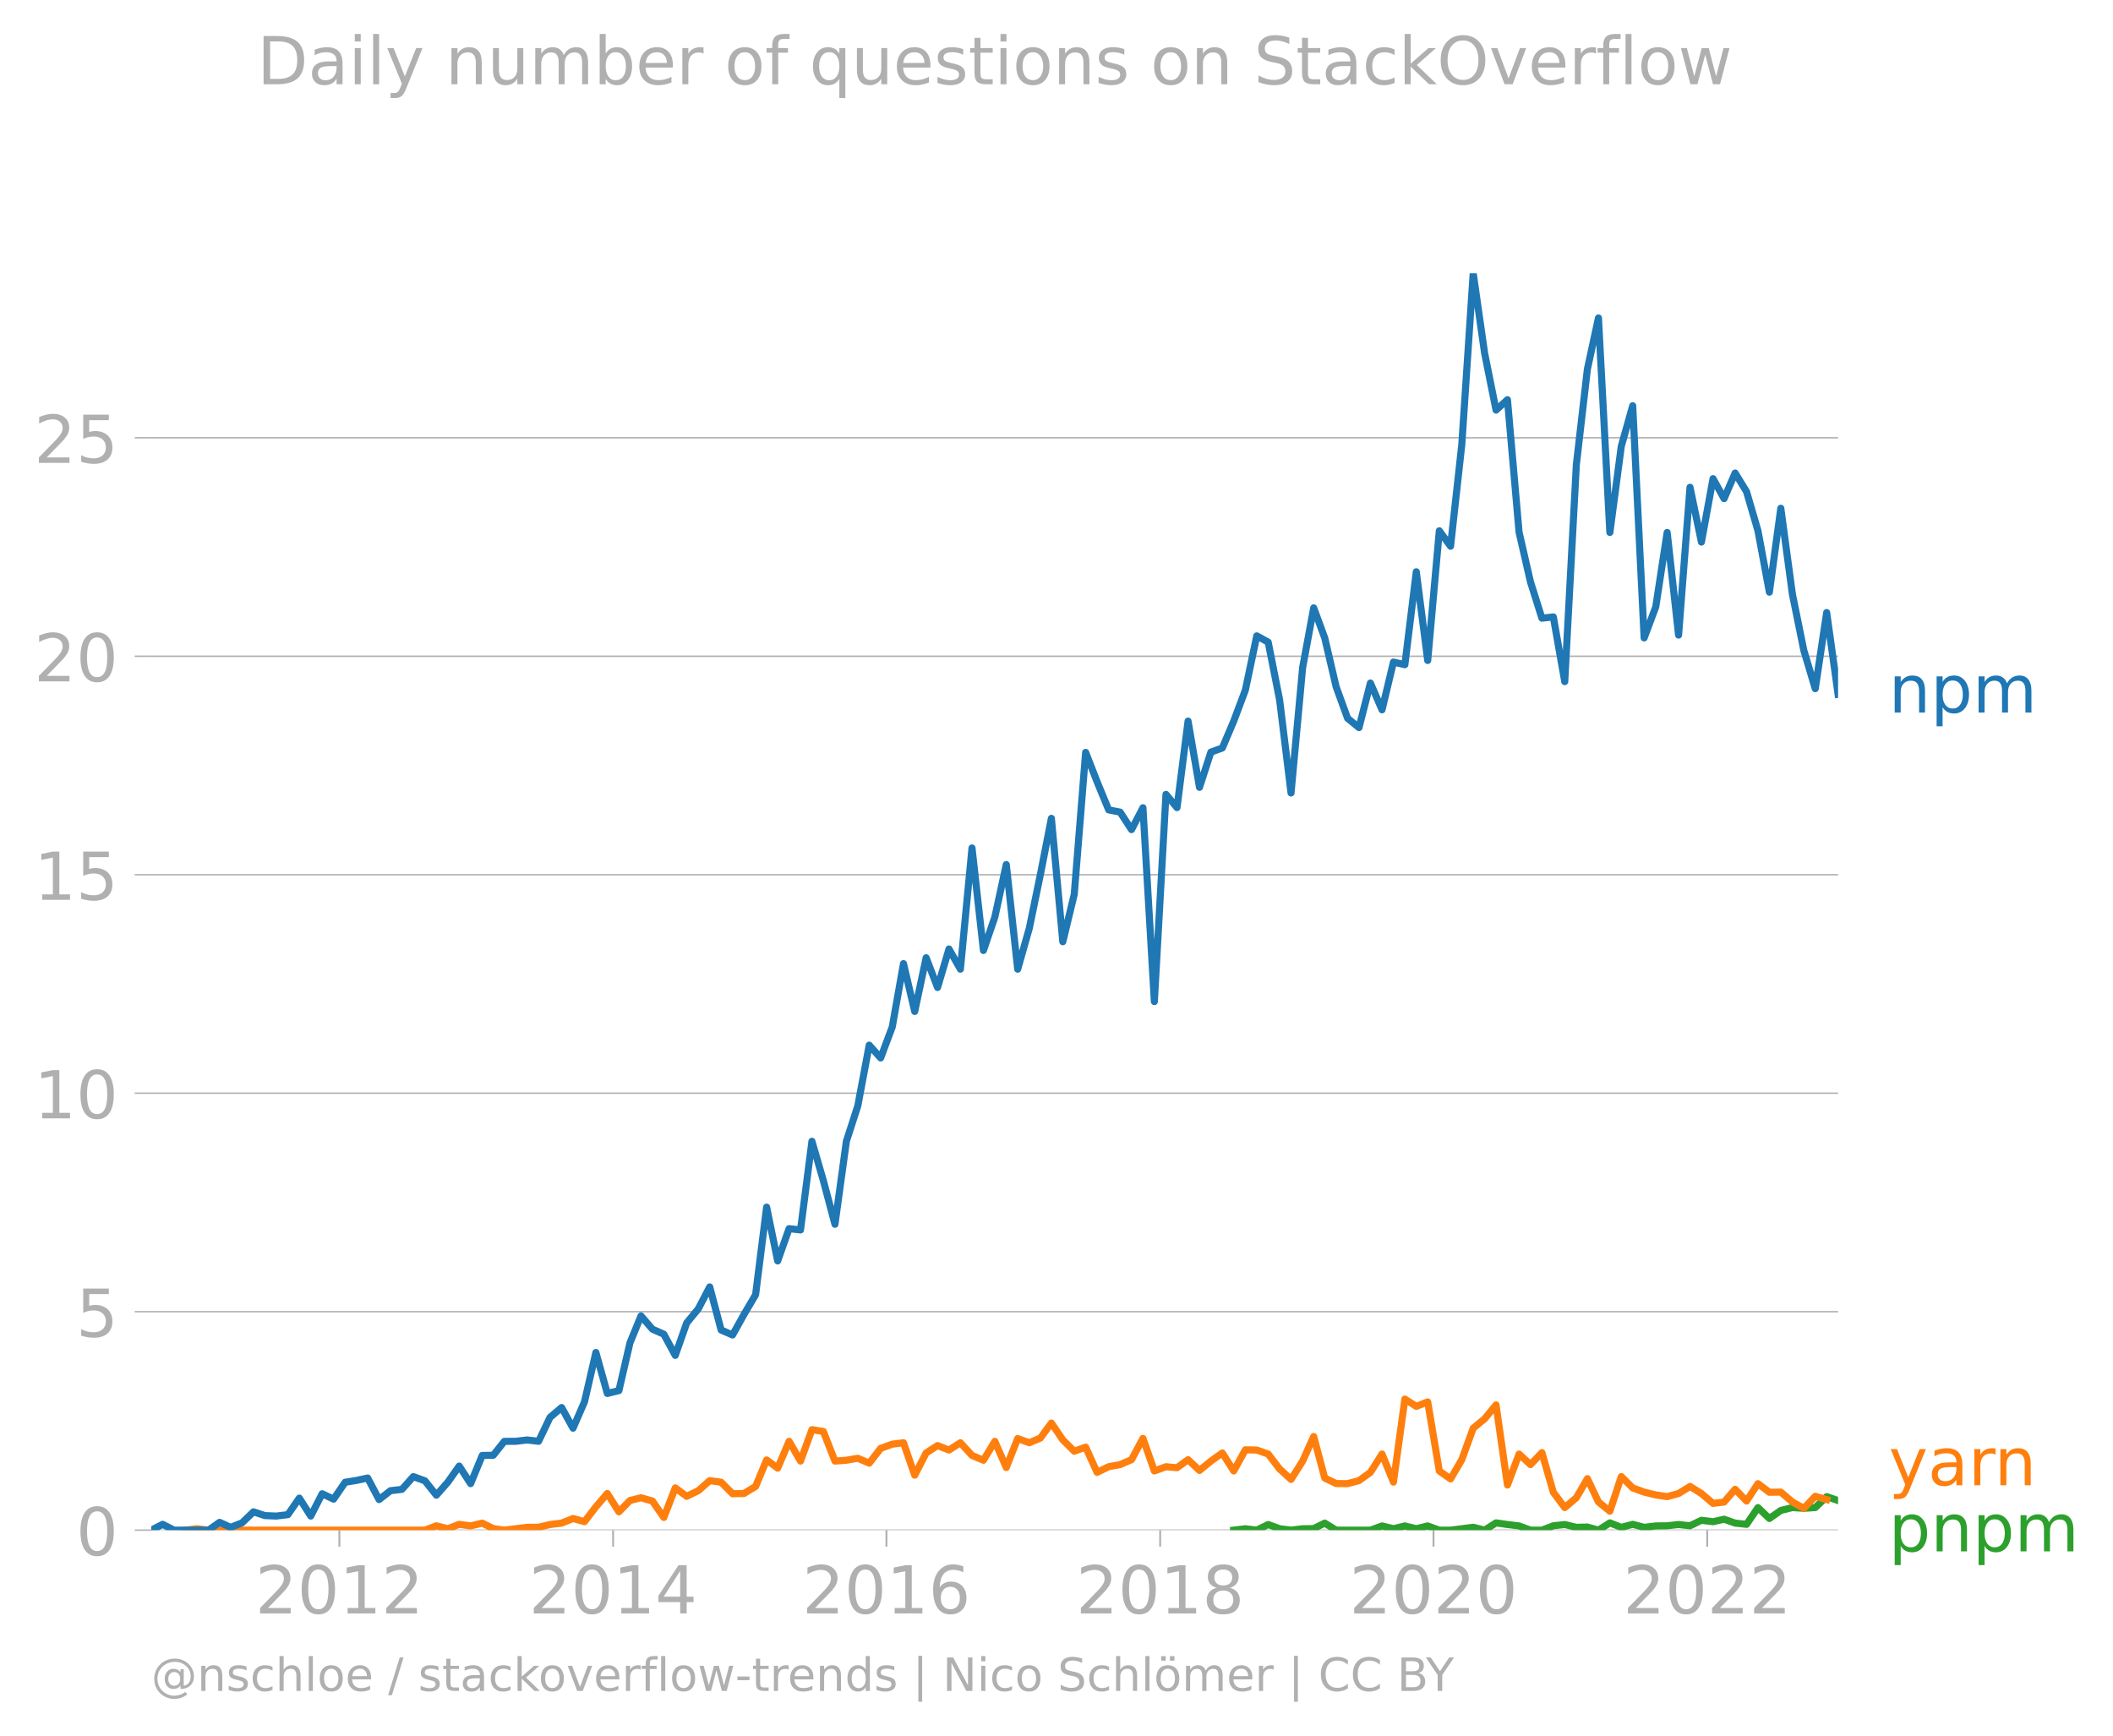
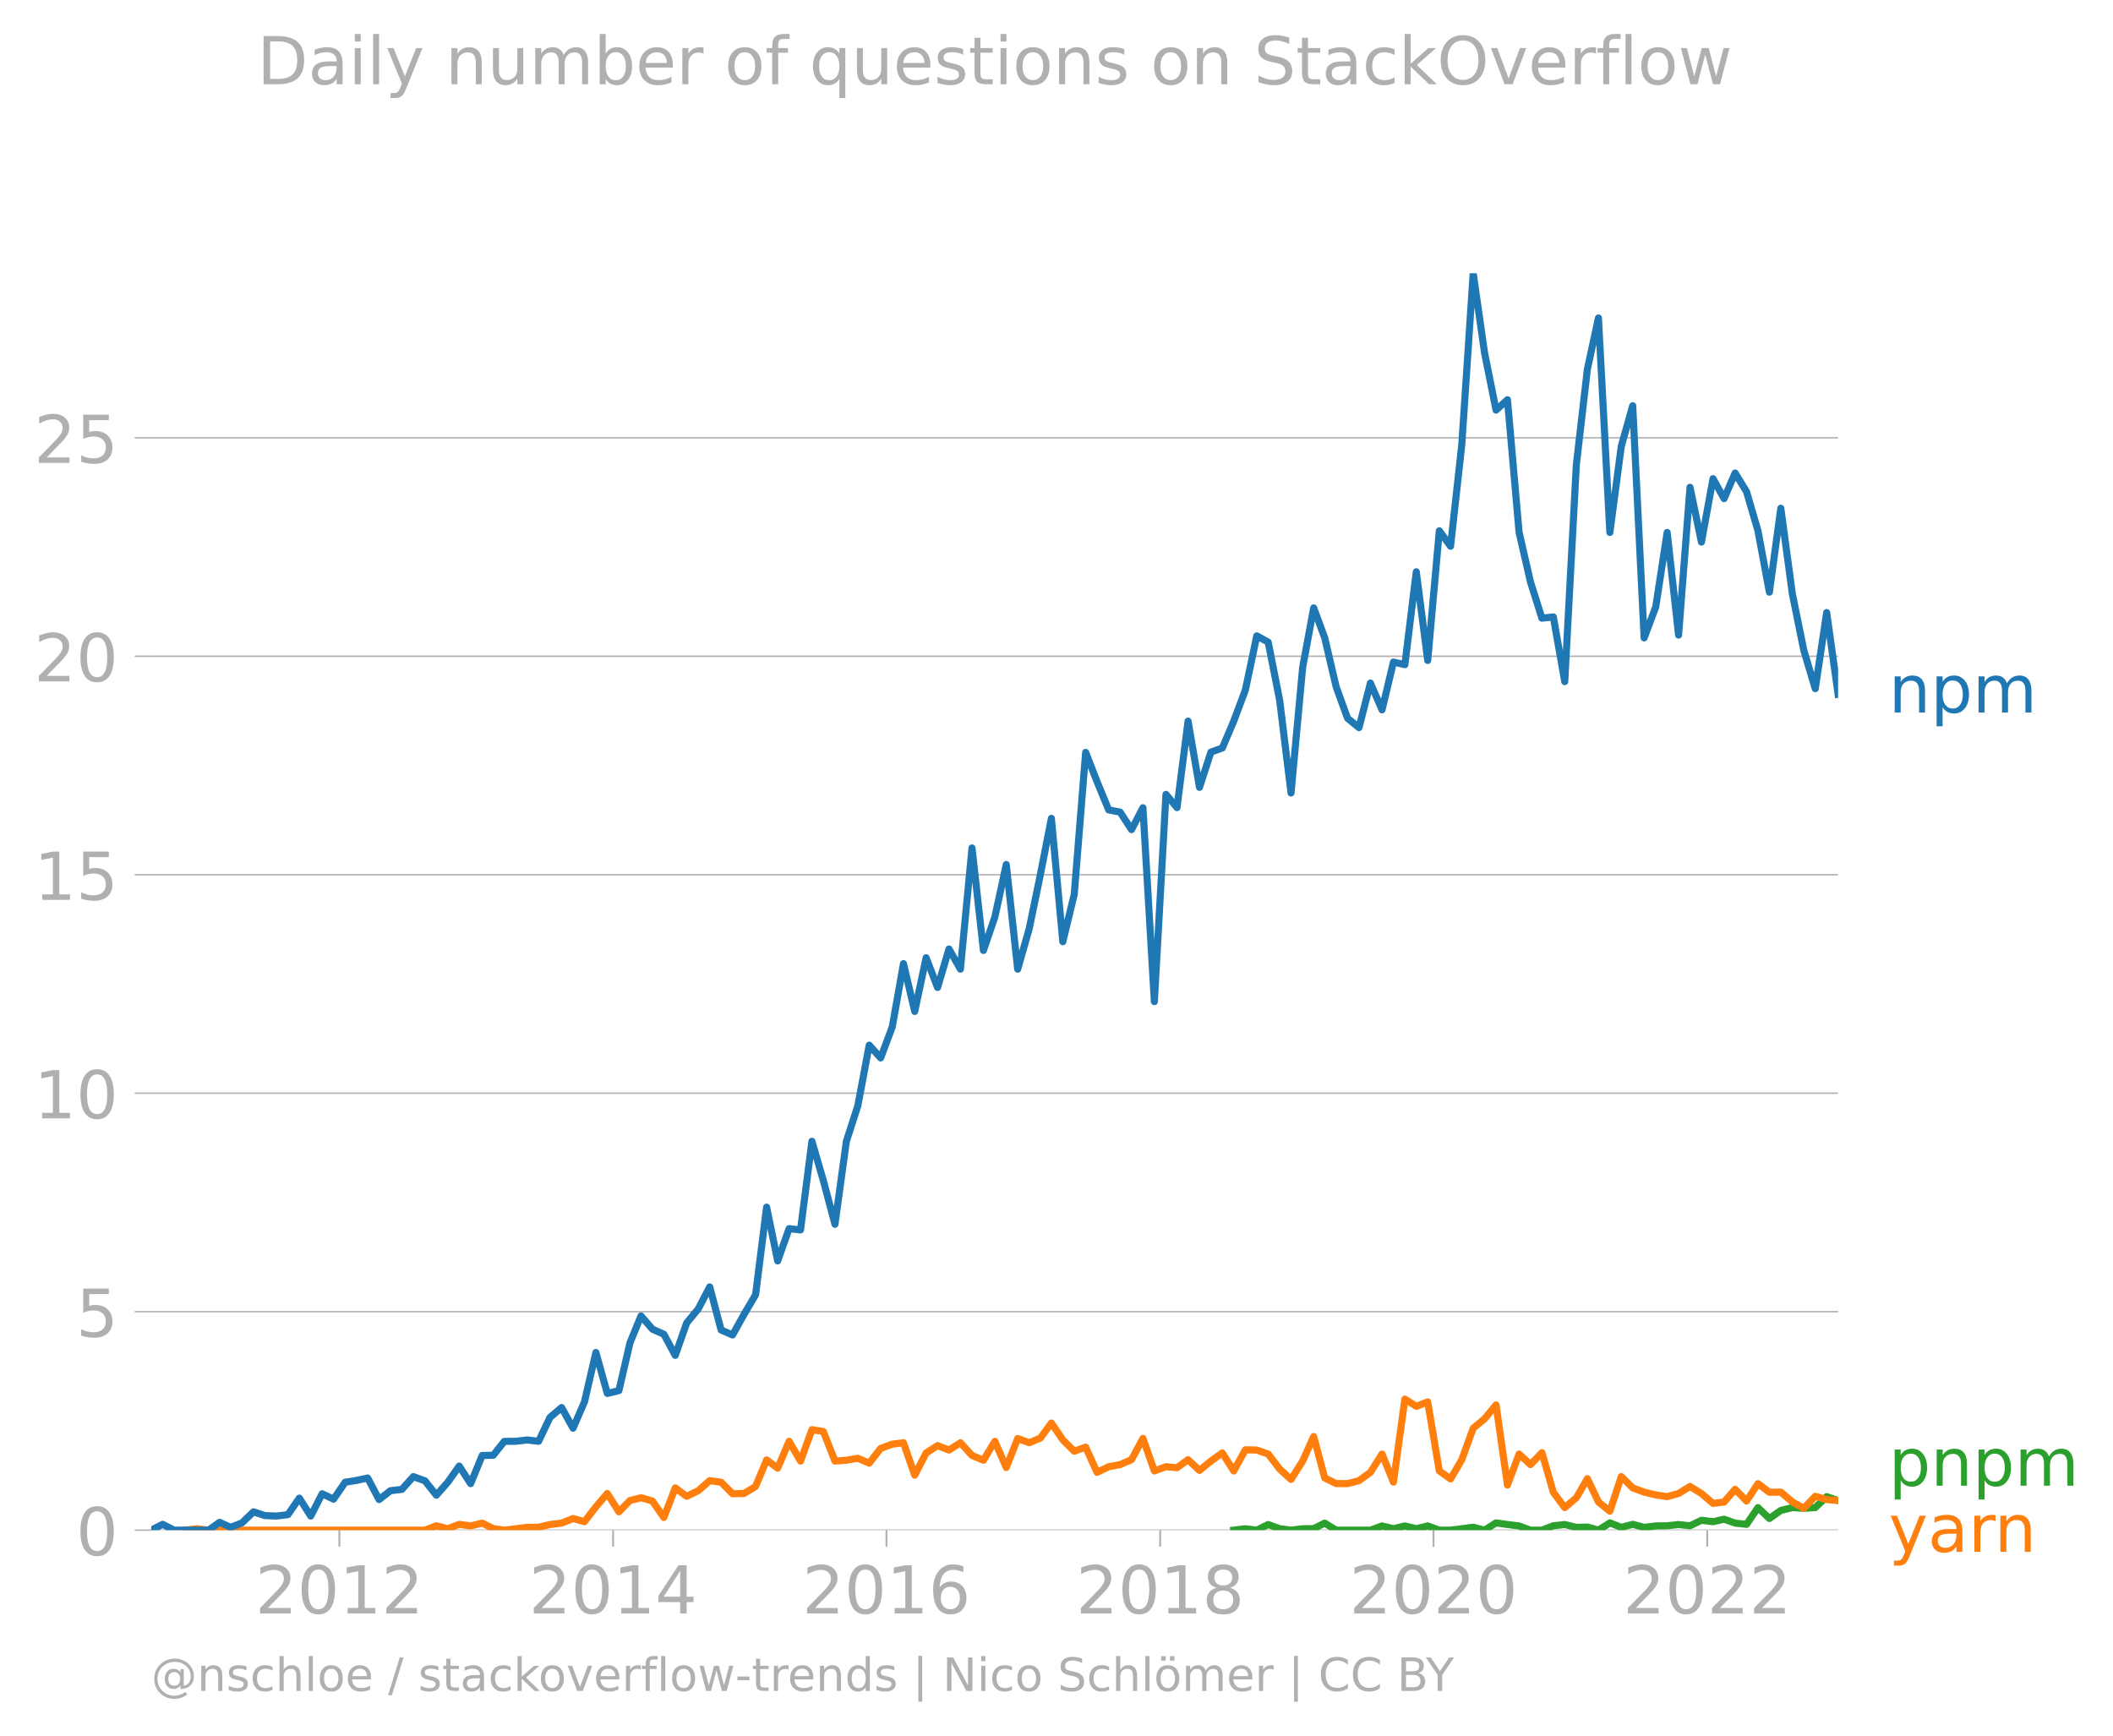
<svg xmlns="http://www.w3.org/2000/svg" xmlns:xlink="http://www.w3.org/1999/xlink" width="596.445" height="489.969" viewBox="0 0 447.334 367.477">
  <defs>
    <style>*{stroke-linejoin:round;stroke-linecap:butt}</style>
  </defs>
  <g id="figure_1">
    <path id="patch_1" d="M0 367.477h447.334V0H0v367.477z" style="fill:none" />
    <g id="axes_1">
      <path id="patch_2" d="M32.015 323.95h357.12V57.838H32.015V323.95z" style="fill:none" />
      <g id="matplotlib.axis_1">
        <g id="xtick_1">
          <g id="line2d_1">
            <defs>
-               <path id="mf7de2b2646" d="M0 0v3.5" style="stroke:#b0b0b0;stroke-width:.4" />
-             </defs>
-             <use xlink:href="#mf7de2b2646" x="71.849" y="323.95" style="fill:#b0b0b0;stroke:#b0b0b0;stroke-width:.4" />
+               <path id="m538477e237" d="M0 0v3.5" style="stroke:#b0b0b0;stroke-width:.4" />
+             </defs>
+             <use xlink:href="#m538477e237" x="71.849" y="323.95" style="fill:#b0b0b0;stroke:#b0b0b0;stroke-width:.4" />
          </g>
          <g id="text_1" style="fill:#b0b0b0" transform="matrix(.14 0 0 -.14 54.034 341.588)">
            <defs>
              <path id="DejaVuSans-32" d="M1228 531h2203V0H469v531q359 372 979 998 621 627 780 809 303 340 423 576 121 236 121 464 0 372-261 606-261 235-680 235-297 0-627-103-329-103-704-313v638q381 153 712 231 332 78 607 78 725 0 1156-363 431-362 431-968 0-288-108-546-107-257-392-607-78-91-497-524-418-433-1181-1211z" transform="scale(.01563)" />
              <path id="DejaVuSans-30" d="M2034 4250q-487 0-733-480-245-479-245-1442 0-959 245-1439 246-480 733-480 491 0 736 480 246 480 246 1439 0 963-246 1442-245 480-736 480zm0 500q785 0 1199-621 414-620 414-1801 0-1178-414-1799Q2819-91 2034-91q-784 0-1198 620-414 621-414 1799 0 1181 414 1801 414 621 1198 621z" transform="scale(.01563)" />
              <path id="DejaVuSans-31" d="M794 531h1031v3560L703 3866v575l1116 225h631V531h1031V0H794v531z" transform="scale(.01563)" />
            </defs>
            <use xlink:href="#DejaVuSans-32" />
            <use xlink:href="#DejaVuSans-30" x="63.623" />
            <use xlink:href="#DejaVuSans-31" x="127.246" />
            <use xlink:href="#DejaVuSans-32" x="190.869" />
          </g>
        </g>
        <g id="xtick_2">
-           <use xlink:href="#mf7de2b2646" id="line2d_2" x="129.797" y="323.95" style="fill:#b0b0b0;stroke:#b0b0b0;stroke-width:.4" />
+           <use xlink:href="#m538477e237" id="line2d_2" x="129.797" y="323.95" style="fill:#b0b0b0;stroke:#b0b0b0;stroke-width:.4" />
          <g id="text_2" style="fill:#b0b0b0" transform="matrix(.14 0 0 -.14 111.982 341.588)">
            <defs>
              <path id="DejaVuSans-34" d="M2419 4116 825 1625h1594v2491zm-166 550h794V1625h666v-525h-666V0h-628v1100H313v609l1940 2957z" transform="scale(.01563)" />
            </defs>
            <use xlink:href="#DejaVuSans-32" />
            <use xlink:href="#DejaVuSans-30" x="63.623" />
            <use xlink:href="#DejaVuSans-31" x="127.246" />
            <use xlink:href="#DejaVuSans-34" x="190.869" />
          </g>
        </g>
        <g id="xtick_3">
-           <use xlink:href="#mf7de2b2646" id="line2d_3" x="187.665" y="323.95" style="fill:#b0b0b0;stroke:#b0b0b0;stroke-width:.4" />
+           <use xlink:href="#m538477e237" id="line2d_3" x="187.665" y="323.95" style="fill:#b0b0b0;stroke:#b0b0b0;stroke-width:.4" />
          <g id="text_3" style="fill:#b0b0b0" transform="matrix(.14 0 0 -.14 169.85 341.588)">
            <defs>
              <path id="DejaVuSans-36" d="M2113 2584q-425 0-674-291-248-290-248-796 0-503 248-796 249-292 674-292t673 292q248 293 248 796 0 506-248 796-248 291-673 291zm1253 1979v-575q-238 112-480 171-242 60-480 60-625 0-955-422-329-422-376-1275 184 272 462 417 279 145 613 145 703 0 1111-427 408-426 408-1160 0-719-425-1154Q2819-91 2113-91q-810 0-1238 620-428 621-428 1799 0 1106 525 1764t1409 658q238 0 480-47t505-140z" transform="scale(.01563)" />
            </defs>
            <use xlink:href="#DejaVuSans-32" />
            <use xlink:href="#DejaVuSans-30" x="63.623" />
            <use xlink:href="#DejaVuSans-31" x="127.246" />
            <use xlink:href="#DejaVuSans-36" x="190.869" />
          </g>
        </g>
        <g id="xtick_4">
-           <use xlink:href="#mf7de2b2646" id="line2d_4" x="245.613" y="323.95" style="fill:#b0b0b0;stroke:#b0b0b0;stroke-width:.4" />
+           <use xlink:href="#m538477e237" id="line2d_4" x="245.613" y="323.95" style="fill:#b0b0b0;stroke:#b0b0b0;stroke-width:.4" />
          <g id="text_4" style="fill:#b0b0b0" transform="matrix(.14 0 0 -.14 227.798 341.588)">
            <defs>
              <path id="DejaVuSans-38" d="M2034 2216q-450 0-708-241-257-241-257-662 0-422 257-663 258-241 708-241t709 242q260 243 260 662 0 421-258 662-257 241-711 241zm-631 268q-406 100-633 378-226 279-226 679 0 559 398 884 399 325 1092 325 697 0 1094-325t397-884q0-400-227-679-226-278-629-378 456-106 710-416 255-309 255-755 0-679-414-1042Q2806-91 2034-91q-771 0-1186 362-414 363-414 1042 0 446 256 755 257 310 713 416zm-231 997q0-362 226-565 227-203 636-203 407 0 636 203 230 203 230 565 0 363-230 566-229 203-636 203-409 0-636-203-226-203-226-566z" transform="scale(.01563)" />
            </defs>
            <use xlink:href="#DejaVuSans-32" />
            <use xlink:href="#DejaVuSans-30" x="63.623" />
            <use xlink:href="#DejaVuSans-31" x="127.246" />
            <use xlink:href="#DejaVuSans-38" x="190.869" />
          </g>
        </g>
        <g id="xtick_5">
-           <use xlink:href="#mf7de2b2646" id="line2d_5" x="303.482" y="323.95" style="fill:#b0b0b0;stroke:#b0b0b0;stroke-width:.4" />
+           <use xlink:href="#m538477e237" id="line2d_5" x="303.482" y="323.95" style="fill:#b0b0b0;stroke:#b0b0b0;stroke-width:.4" />
          <g id="text_5" style="fill:#b0b0b0" transform="matrix(.14 0 0 -.14 285.667 341.588)">
            <use xlink:href="#DejaVuSans-32" />
            <use xlink:href="#DejaVuSans-30" x="63.623" />
            <use xlink:href="#DejaVuSans-32" x="127.246" />
            <use xlink:href="#DejaVuSans-30" x="190.869" />
          </g>
        </g>
        <g id="xtick_6">
-           <use xlink:href="#mf7de2b2646" id="line2d_6" x="361.429" y="323.95" style="fill:#b0b0b0;stroke:#b0b0b0;stroke-width:.4" />
+           <use xlink:href="#m538477e237" id="line2d_6" x="361.429" y="323.95" style="fill:#b0b0b0;stroke:#b0b0b0;stroke-width:.4" />
          <g id="text_6" style="fill:#b0b0b0" transform="matrix(.14 0 0 -.14 343.614 341.588)">
            <use xlink:href="#DejaVuSans-32" />
            <use xlink:href="#DejaVuSans-30" x="63.623" />
            <use xlink:href="#DejaVuSans-32" x="127.246" />
            <use xlink:href="#DejaVuSans-32" x="190.869" />
          </g>
        </g>
      </g>
      <g id="matplotlib.axis_2">
        <g id="ytick_1">
-           <path id="line2d_7" d="M32.015 323.95h357.12" clip-path="url(#p75b34765f6)" style="fill:none;stroke:#b0b0b0;stroke-width:.3;stroke-linecap:square" />
+           <path id="line2d_7" d="M32.015 323.95h357.12" clip-path="url(#p75fdc9487c)" style="fill:none;stroke:#b0b0b0;stroke-width:.3;stroke-linecap:square" />
          <g id="line2d_8">
            <defs>
-               <path id="m030e140aea" d="M0 0h-3.5" style="stroke:#b0b0b0;stroke-width:.3" />
-             </defs>
-             <use xlink:href="#m030e140aea" x="32.015" y="323.95" style="fill:#b0b0b0;stroke:#b0b0b0;stroke-width:.3" />
+               <path id="mac6b4b54d6" d="M0 0h-3.5" style="stroke:#b0b0b0;stroke-width:.3" />
+             </defs>
+             <use xlink:href="#mac6b4b54d6" x="32.015" y="323.95" style="fill:#b0b0b0;stroke:#b0b0b0;stroke-width:.3" />
          </g>
          <use xlink:href="#DejaVuSans-30" id="text_7" style="fill:#b0b0b0" transform="matrix(.14 0 0 -.14 16.108 329.269)" />
        </g>
        <g id="ytick_2">
-           <path id="line2d_9" d="M32.015 277.696h357.12" clip-path="url(#p75b34765f6)" style="fill:none;stroke:#b0b0b0;stroke-width:.3;stroke-linecap:square" />
-           <use xlink:href="#m030e140aea" id="line2d_10" x="32.015" y="277.696" style="fill:#b0b0b0;stroke:#b0b0b0;stroke-width:.3" />
+           <path id="line2d_9" d="M32.015 277.696h357.12" clip-path="url(#p75fdc9487c)" style="fill:none;stroke:#b0b0b0;stroke-width:.3;stroke-linecap:square" />
+           <use xlink:href="#mac6b4b54d6" id="line2d_10" x="32.015" y="277.696" style="fill:#b0b0b0;stroke:#b0b0b0;stroke-width:.3" />
          <g id="text_8" style="fill:#b0b0b0" transform="matrix(.14 0 0 -.14 16.108 283.015)">
            <defs>
              <path id="DejaVuSans-35" d="M691 4666h2478v-532H1269V2991q137 47 274 70 138 23 276 23 781 0 1237-428 457-428 457-1159 0-753-469-1171Q2575-91 1722-91q-294 0-599 50Q819 9 494 109v635q281-153 581-228t634-75q541 0 856 284 316 284 316 772 0 487-316 771-315 285-856 285-253 0-505-56-251-56-513-175v2344z" transform="scale(.01563)" />
            </defs>
            <use xlink:href="#DejaVuSans-35" />
          </g>
        </g>
        <g id="ytick_3">
-           <path id="line2d_11" d="M32.015 231.443h357.12" clip-path="url(#p75b34765f6)" style="fill:none;stroke:#b0b0b0;stroke-width:.3;stroke-linecap:square" />
-           <use xlink:href="#m030e140aea" id="line2d_12" x="32.015" y="231.443" style="fill:#b0b0b0;stroke:#b0b0b0;stroke-width:.3" />
+           <path id="line2d_11" d="M32.015 231.443h357.12" clip-path="url(#p75fdc9487c)" style="fill:none;stroke:#b0b0b0;stroke-width:.3;stroke-linecap:square" />
+           <use xlink:href="#mac6b4b54d6" id="line2d_12" x="32.015" y="231.443" style="fill:#b0b0b0;stroke:#b0b0b0;stroke-width:.3" />
          <g id="text_9" style="fill:#b0b0b0" transform="matrix(.14 0 0 -.14 7.2 236.762)">
            <use xlink:href="#DejaVuSans-31" />
            <use xlink:href="#DejaVuSans-30" x="63.623" />
          </g>
        </g>
        <g id="ytick_4">
-           <path id="line2d_13" d="M32.015 185.19h357.12" clip-path="url(#p75b34765f6)" style="fill:none;stroke:#b0b0b0;stroke-width:.3;stroke-linecap:square" />
-           <use xlink:href="#m030e140aea" id="line2d_14" x="32.015" y="185.189" style="fill:#b0b0b0;stroke:#b0b0b0;stroke-width:.3" />
+           <path id="line2d_13" d="M32.015 185.19h357.12" clip-path="url(#p75fdc9487c)" style="fill:none;stroke:#b0b0b0;stroke-width:.3;stroke-linecap:square" />
+           <use xlink:href="#mac6b4b54d6" id="line2d_14" x="32.015" y="185.189" style="fill:#b0b0b0;stroke:#b0b0b0;stroke-width:.3" />
          <g id="text_10" style="fill:#b0b0b0" transform="matrix(.14 0 0 -.14 7.2 190.508)">
            <use xlink:href="#DejaVuSans-31" />
            <use xlink:href="#DejaVuSans-35" x="63.623" />
          </g>
        </g>
        <g id="ytick_5">
-           <path id="line2d_15" d="M32.015 138.936h357.12" clip-path="url(#p75b34765f6)" style="fill:none;stroke:#b0b0b0;stroke-width:.3;stroke-linecap:square" />
-           <use xlink:href="#m030e140aea" id="line2d_16" x="32.015" y="138.936" style="fill:#b0b0b0;stroke:#b0b0b0;stroke-width:.3" />
+           <path id="line2d_15" d="M32.015 138.936h357.12" clip-path="url(#p75fdc9487c)" style="fill:none;stroke:#b0b0b0;stroke-width:.3;stroke-linecap:square" />
+           <use xlink:href="#mac6b4b54d6" id="line2d_16" x="32.015" y="138.936" style="fill:#b0b0b0;stroke:#b0b0b0;stroke-width:.3" />
          <g id="text_11" style="fill:#b0b0b0" transform="matrix(.14 0 0 -.14 7.2 144.255)">
            <use xlink:href="#DejaVuSans-32" />
            <use xlink:href="#DejaVuSans-30" x="63.623" />
          </g>
        </g>
        <g id="ytick_6">
-           <path id="line2d_17" d="M32.015 92.682h357.12" clip-path="url(#p75b34765f6)" style="fill:none;stroke:#b0b0b0;stroke-width:.3;stroke-linecap:square" />
-           <use xlink:href="#m030e140aea" id="line2d_18" x="32.015" y="92.682" style="fill:#b0b0b0;stroke:#b0b0b0;stroke-width:.3" />
+           <path id="line2d_17" d="M32.015 92.682h357.12" clip-path="url(#p75fdc9487c)" style="fill:none;stroke:#b0b0b0;stroke-width:.3;stroke-linecap:square" />
+           <use xlink:href="#mac6b4b54d6" id="line2d_18" x="32.015" y="92.682" style="fill:#b0b0b0;stroke:#b0b0b0;stroke-width:.3" />
          <g id="text_12" style="fill:#b0b0b0" transform="matrix(.14 0 0 -.14 7.2 98.001)">
            <use xlink:href="#DejaVuSans-32" />
            <use xlink:href="#DejaVuSans-35" x="63.623" />
          </g>
        </g>
      </g>
-       <path id="line2d_19" d="m261.19 323.95 2.458-.299 2.417.299 2.418-1.194 2.418.885 2.418.309 2.457-.299 2.339-.032 2.338-1.161 2.418 1.492h7.253l2.458-.895 2.418.586 2.417-.586 2.418.586 2.418-.586 2.457.895h2.379l2.378-.299 2.418-.318 2.417.617 2.418-1.542 2.418.348 2.457.299 2.418.895h2.418l2.418-.925 2.417-.269 2.458.597 2.338-.064 2.339.66 2.418-1.541 2.418.945 2.417-.637 2.418.637 2.458-.298 2.417-.03 2.418-.269 2.418.269 2.418-1.164 2.457.298 2.339-.522 2.338.82 2.418.26 2.418-3.542 2.418 2.308 2.417-1.71 2.458-.598 2.418.15 2.417-.15 2.418-2.317 2.418.825" clip-path="url(#p75b34765f6)" style="fill:none;stroke:#2ca02c;stroke-width:1.5;stroke-linecap:square" />
-       <path id="line2d_20" d="m39.268 323.95 2.418-.299 2.458.299h45.819l2.418-.925 2.417.626 2.418-.935 2.418.339 2.457-.597 2.339 1.161 2.338.33 4.836-.596 2.418-.02 2.418-.577 2.457-.298 2.418-.975 2.418.676 2.417-3.143 2.418-2.825 2.458 3.88 2.338-2.398 2.339-.587 2.417.697 2.418 3.481 2.418-6.257 2.418 1.781 2.457-1.194 2.418-2.128 2.418.338 2.418 2.437 2.417-.05 2.458-1.492 2.338-5.616 2.339 1.737 2.418-5.68 2.418 4.188 2.417-6.655 2.418.388 2.458 6.267 2.417-.18 2.418-.417 2.418 1.034 2.418-3.123 2.457-.895 2.378-.299 2.378 6.864 2.418-4.705 2.418-1.562 2.418.945 2.418-1.542 2.457 2.686 2.418 1.015 2.418-3.999 2.417 5.54 2.418-6.137 2.458.895 2.338-.99 2.339-3.187 2.417 3.56 2.418 2.408 2.418-.866 2.418 5.342 2.457-1.194 2.418-.447 2.418-1.045 2.418-4.506 2.417 6.894 2.458-.896 2.338.214 2.339-1.706 2.418 2.278 2.418-1.98 2.417-1.72 2.418 3.81 2.458-4.477 2.417.05 2.418.846 2.418 3.163 2.418 2.208 2.457-3.88 2.339-5.2 2.338 8.782 2.418 1.173 2.418.02 2.418-.636 2.417-1.751 2.458-3.88 2.418 5.939 2.417-17.576 2.418 1.541 2.418-.944 2.457 14.622 2.379 1.687 2.378-4.075 2.418-6.664 2.417-1.99 2.418-2.944 2.418 16.97 2.457-6.565 2.418 2.238 2.418-2.537 2.418 8.396 2.417 3.242 2.458-2.089 2.338-4.039 2.339 4.935 2.418 1.96 2.418-7.332 2.417 2.397 2.418.886 2.458.597 2.417.368 2.418-.667 2.418-1.492 2.418 1.492 2.457 2.089 2.339-.277 2.338-2.707 2.418 2.487 2.418-3.68 2.418 1.83 2.417-.04 2.458 2.089 2.418 1.342 2.417-2.536 2.418.686h0" clip-path="url(#p75b34765f6)" style="fill:none;stroke:#ff7f0e;stroke-width:1.5;stroke-linecap:square" />
-       <path id="line2d_21" d="m32.015 323.95 2.418-1.234 2.418 1.234h7.293l2.338-1.652 2.339 1.055 2.417-.945 2.418-2.338 2.418.796 2.418.1 2.457-.299 2.418-3.501 2.418 3.8 2.418-4.725 2.417 1.144 2.458-3.581 2.378-.38 2.378-.515 2.418 4.565 2.418-1.88 2.418-.278 2.417-2.706 2.458.895 2.418 3.044 2.417-2.745 2.418-3.422 2.418 3.72 2.457-5.968 2.339-.043 2.338-2.941 2.418-.01 2.418-.288 2.418.288 2.418-5.063 2.457-2.089 2.418 4.377 2.418-5.57 2.417-10.465 2.418 8.674 2.458-.597 2.338-10.103 2.339-5.712 2.417 2.805 2.418 1.074 2.418 4.476 2.418-6.863 2.457-2.985 2.418-4.645 2.418 9.122 2.418 1.054 2.417-4.337 2.458-4.178 2.338-18.554 2.339 11.393 2.418-6.834 2.418.269 2.417-18.77 2.418 8.325 2.458 9.25 2.417-17.575 2.418-7.49 2.418-12.862 2.418 2.715 2.457-6.565 2.378-13.407 2.378 10.125 2.418-11.37 2.418 6.297 2.418-8.147 2.418 4.268 2.457-25.664 2.418 21.705 2.418-7.082 2.417-11.111 2.418 22.152 2.458-8.654 2.338-11.34 2.339-11.936 2.417 26.12 2.418-10.006 2.418-30.08 2.418 6.207 2.457 5.968 2.418.468 2.418 3.71 2.418-4.635 2.417 41.041 2.458-43.866 2.338 2.803 2.339-18.32 2.418 14.025 2.418-7.46 2.417-.866 2.418-5.7 2.458-6.564 2.417-11.48 2.418 1.334 2.418 12.234 2.418 19.695 2.457-26.558 2.339-12.63 2.338 6.363 2.418 10.355 2.418 6.655 2.418 1.98 2.417-9.44 2.458 5.67L295 140.168l2.417.557 2.418-19.675 2.418 18.78 2.457-27.454 2.379 3.272 2.378-21.475 2.418-36.336 2.417 16.94 2.418 12.045 2.418-2.198 2.457 28.05 2.418 10.534 2.418 7.67 2.418-.269 2.417 13.697 2.458-45.955 2.338-20.207 2.339-10.828 2.418 45.408 2.418-18.252 2.417-8.575 2.418 49.158 2.458-6.565 2.417-15.766 2.418 21.735 2.418-31.294 2.418 11.598 2.457-13.428 2.339 4.231 2.338-5.425 2.418 3.95 2.418 8.285 2.418 12.991 2.417-17.765 2.458 18.203 2.418 11.896 2.417 8.097 2.418-16.114 2.418 17.308h0" clip-path="url(#p75b34765f6)" style="fill:none;stroke:#1f77b4;stroke-width:1.5;stroke-linecap:square" />
+       <path id="line2d_19" d="m261.19 323.95 2.458-.299 2.417.299 2.418-1.194 2.418.885 2.418.309 2.457-.299 2.339-.032 2.338-1.161 2.418 1.492h7.253l2.458-.895 2.418.586 2.417-.586 2.418.586 2.418-.586 2.457.895h2.379l2.378-.299 2.418-.318 2.417.617 2.418-1.542 2.418.348 2.457.299 2.418.895h2.418l2.418-.925 2.417-.269 2.458.597 2.338-.064 2.339.66 2.418-1.541 2.418.945 2.417-.637 2.418.637 2.458-.298 2.417-.03 2.418-.269 2.418.269 2.418-1.164 2.457.298 2.339-.522 2.338.82 2.418.26 2.418-3.542 2.418 2.308 2.417-1.71 2.458-.598 2.418.15 2.417-.15 2.418-2.317 2.418.825" clip-path="url(#p75fdc9487c)" style="fill:none;stroke:#2ca02c;stroke-width:1.5;stroke-linecap:square" />
+       <path id="line2d_20" d="m39.268 323.95 2.418-.299 2.458.299h45.819l2.418-.925 2.417.626 2.418-.935 2.418.339 2.457-.597 2.339 1.161 2.338.33 4.836-.596 2.418-.02 2.418-.577 2.457-.298 2.418-.975 2.418.676 2.417-3.143 2.418-2.825 2.458 3.88 2.338-2.398 2.339-.587 2.417.697 2.418 3.481 2.418-6.257 2.418 1.781 2.457-1.194 2.418-2.128 2.418.338 2.418 2.437 2.417-.05 2.458-1.492 2.338-5.616 2.339 1.737 2.418-5.68 2.418 4.188 2.417-6.655 2.418.388 2.458 6.267 2.417-.18 2.418-.417 2.418 1.034 2.418-3.123 2.457-.895 2.378-.299 2.378 6.864 2.418-4.705 2.418-1.562 2.418.945 2.418-1.542 2.457 2.686 2.418 1.015 2.418-3.999 2.417 5.54 2.418-6.137 2.458.895 2.338-.99 2.339-3.187 2.417 3.56 2.418 2.408 2.418-.866 2.418 5.342 2.457-1.194 2.418-.447 2.418-1.045 2.418-4.506 2.417 6.894 2.458-.896 2.338.214 2.339-1.706 2.418 2.278 2.418-1.98 2.417-1.72 2.418 3.81 2.458-4.477 2.417.05 2.418.846 2.418 3.163 2.418 2.208 2.457-3.88 2.339-5.2 2.338 8.782 2.418 1.173 2.418.02 2.418-.636 2.417-1.751 2.458-3.88 2.418 5.939 2.417-17.576 2.418 1.541 2.418-.944 2.457 14.622 2.379 1.687 2.378-4.075 2.418-6.664 2.417-1.99 2.418-2.944 2.418 16.97 2.457-6.565 2.418 2.238 2.418-2.537 2.418 8.396 2.417 3.242 2.458-2.089 2.338-4.039 2.339 4.935 2.418 1.96 2.418-7.332 2.417 2.397 2.418.886 2.458.597 2.417.368 2.418-.667 2.418-1.492 2.418 1.492 2.457 2.089 2.339-.277 2.338-2.707 2.418 2.487 2.418-3.68 2.418 1.83 2.417-.04 2.458 2.089 2.418 1.342 2.417-2.536 2.418.686 2.418.21h0" clip-path="url(#p75fdc9487c)" style="fill:none;stroke:#ff7f0e;stroke-width:1.5;stroke-linecap:square" />
+       <path id="line2d_21" d="m32.015 323.95 2.418-1.234 2.418 1.234h7.293l2.338-1.652 2.339 1.055 2.417-.945 2.418-2.338 2.418.796 2.418.1 2.457-.299 2.418-3.501 2.418 3.8 2.418-4.725 2.417 1.144 2.458-3.581 2.378-.38 2.378-.515 2.418 4.565 2.418-1.88 2.418-.278 2.417-2.706 2.458.895 2.418 3.044 2.417-2.745 2.418-3.422 2.418 3.72 2.457-5.968 2.339-.043 2.338-2.941 2.418-.01 2.418-.288 2.418.288 2.418-5.063 2.457-2.089 2.418 4.377 2.418-5.57 2.417-10.465 2.418 8.674 2.458-.597 2.338-10.103 2.339-5.712 2.417 2.805 2.418 1.074 2.418 4.476 2.418-6.863 2.457-2.985 2.418-4.645 2.418 9.122 2.418 1.054 2.417-4.337 2.458-4.178 2.338-18.554 2.339 11.393 2.418-6.834 2.418.269 2.417-18.77 2.418 8.325 2.458 9.25 2.417-17.575 2.418-7.49 2.418-12.862 2.418 2.715 2.457-6.565 2.378-13.407 2.378 10.125 2.418-11.37 2.418 6.297 2.418-8.147 2.418 4.268 2.457-25.664 2.418 21.705 2.418-7.082 2.417-11.111 2.418 22.152 2.458-8.654 2.338-11.34 2.339-11.936 2.417 26.12 2.418-10.006 2.418-30.08 2.418 6.207 2.457 5.968 2.418.468 2.418 3.71 2.418-4.635 2.417 41.041 2.458-43.866 2.338 2.803 2.339-18.32 2.418 14.025 2.418-7.46 2.417-.866 2.418-5.7 2.458-6.564 2.417-11.48 2.418 1.334 2.418 12.234 2.418 19.695 2.457-26.558 2.339-12.63 2.338 6.363 2.418 10.355 2.418 6.655 2.418 1.98 2.417-9.44 2.458 5.67L295 140.168l2.417.557 2.418-19.675 2.418 18.78 2.457-27.454 2.379 3.272 2.378-21.475 2.418-36.336 2.417 16.94 2.418 12.045 2.418-2.198 2.457 28.05 2.418 10.534 2.418 7.67 2.418-.269 2.417 13.697 2.458-45.955 2.338-20.207 2.339-10.828 2.418 45.408 2.418-18.252 2.417-8.575 2.418 49.158 2.458-6.565 2.417-15.766 2.418 21.735 2.418-31.294 2.418 11.598 2.457-13.428 2.339 4.231 2.338-5.425 2.418 3.95 2.418 8.285 2.418 12.991 2.417-17.765 2.458 18.203 2.418 11.896 2.417 8.097 2.418-16.114 2.418 17.308h0" clip-path="url(#p75fdc9487c)" style="fill:none;stroke:#1f77b4;stroke-width:1.5;stroke-linecap:square" />
      <g id="text_13" style="fill:#1f77b4" transform="matrix(.14 0 0 -.14 399.849 150.856)">
        <defs>
          <path id="DejaVuSans-6e" d="M3513 2113V0h-575v2094q0 497-194 743-194 247-581 247-466 0-735-297-269-296-269-809V0H581v3500h578v-544q207 316 486 472 280 156 646 156 603 0 912-373 310-373 310-1098z" transform="scale(.01563)" />
          <path id="DejaVuSans-70" d="M1159 525v-1856H581v4831h578v-531q182 312 458 463 277 152 661 152 638 0 1036-506 399-506 399-1331T3314 415Q2916-91 2278-91q-384 0-661 152-276 152-458 464zm1957 1222q0 634-261 995t-717 361q-457 0-718-361t-261-995q0-634 261-995t718-361q456 0 717 361t261 995z" transform="scale(.01563)" />
          <path id="DejaVuSans-6d" d="M3328 2828q216 388 516 572t706 184q547 0 844-383 297-382 297-1088V0h-578v2094q0 503-179 746-178 244-543 244-447 0-707-297-259-296-259-809V0h-578v2094q0 506-178 748t-550 242q-441 0-701-298-259-298-259-808V0H581v3500h578v-544q197 322 472 475t653 153q382 0 649-194 267-193 395-562z" transform="scale(.01563)" />
        </defs>
        <use xlink:href="#DejaVuSans-6e" />
        <use xlink:href="#DejaVuSans-70" x="63.379" />
        <use xlink:href="#DejaVuSans-6d" x="126.855" />
      </g>
-       <g id="text_14" style="fill:#ff7f0e" transform="matrix(.14 0 0 -.14 399.849 314.442)">
+       <g id="text_14" style="fill:#ff7f0e" transform="matrix(.14 0 0 -.14 399.849 328.546)">
        <defs>
          <path id="DejaVuSans-79" d="M2059-325q-243-625-475-815-231-191-618-191H506v481h338q237 0 368 113 132 112 291 531l103 262L191 3500h609L1894 763l1094 2737h609L2059-325z" transform="scale(.01563)" />
          <path id="DejaVuSans-61" d="M2194 1759q-697 0-966-159t-269-544q0-306 202-486 202-179 548-179 479 0 768 339t289 901v128h-572zm1147 238V0h-575v531q-197-318-491-470T1556-91q-537 0-855 302-317 302-317 808 0 590 395 890 396 300 1180 300h807v57q0 397-261 614t-733 217q-300 0-585-72-284-72-546-216v532q315 122 612 182 297 61 578 61 760 0 1135-394 375-393 375-1193z" transform="scale(.01563)" />
          <path id="DejaVuSans-72" d="M2631 2963q-97 56-211 82-114 27-251 27-488 0-749-317t-261-911V0H581v3500h578v-544q182 319 472 473 291 155 707 155 59 0 131-8 72-7 159-23l3-590z" transform="scale(.01563)" />
        </defs>
        <use xlink:href="#DejaVuSans-79" />
        <use xlink:href="#DejaVuSans-61" x="59.18" />
        <use xlink:href="#DejaVuSans-72" x="120.459" />
        <use xlink:href="#DejaVuSans-6e" x="159.822" />
      </g>
-       <g id="text_15" style="fill:#2ca02c" transform="matrix(.14 0 0 -.14 399.849 328.442)">
+       <g id="text_15" style="fill:#2ca02c" transform="matrix(.14 0 0 -.14 399.849 314.546)">
        <use xlink:href="#DejaVuSans-70" />
        <use xlink:href="#DejaVuSans-6e" x="63.477" />
        <use xlink:href="#DejaVuSans-70" x="126.855" />
        <use xlink:href="#DejaVuSans-6d" x="190.332" />
      </g>
      <g id="text_16" style="fill:#b0b0b0" transform="matrix(.09716 0 0 -.09716 32.015 357.986)">
        <defs>
          <path id="DejaVuSans-40" d="M2381 1678q0-447 222-702 222-254 610-254 384 0 604 256 221 256 221 700 0 438-225 695-225 258-607 258-378 0-602-256-223-256-223-697zm1703-934q-187-241-429-355t-564-114q-538 0-874 389t-336 1014q0 625 337 1015 338 391 873 391 322 0 565-117 244-117 428-354v409h447V722q457 69 714 417 258 349 258 902 0 334-99 628-98 294-298 544-325 409-792 626t-1017 217q-384 0-738-102-353-101-653-301-490-319-767-836-276-517-276-1120 0-497 179-932 180-434 521-765 328-325 759-495 431-171 922-171 403 0 792 136t714 389l281-347q-390-303-851-464t-936-161q-578 0-1091 205-512 205-912 595Q841 78 631 592q-209 514-209 1105 0 569 212 1084 213 516 607 907 403 396 931 607t1119 211q662 0 1229-272 568-271 952-771 234-307 357-666 124-359 124-744 0-822-497-1297T4084 263v481z" transform="scale(.01563)" />
          <path id="DejaVuSans-73" d="M2834 3397v-544q-243 125-506 187-262 63-544 63-428 0-642-131t-214-394q0-200 153-314t616-217l197-44q612-131 870-370t258-667q0-488-386-773Q2250-91 1575-91q-281 0-586 55T347 128v594q319-166 628-249 309-82 613-82 406 0 624 139 219 139 219 392 0 234-158 359-157 125-692 241l-200 47q-534 112-772 345-237 233-237 639 0 494 350 762 350 269 994 269 318 0 599-47 282-46 519-140z" transform="scale(.01563)" />
          <path id="DejaVuSans-63" d="M3122 3366v-538q-244 135-489 202t-495 67q-560 0-870-355-309-354-309-995t309-996q310-354 870-354 250 0 495 67t489 202V134Q2881 22 2623-34q-257-57-548-57-791 0-1257 497-465 497-465 1341 0 856 470 1346 471 491 1290 491 265 0 518-55 253-54 491-163z" transform="scale(.01563)" />
          <path id="DejaVuSans-68" d="M3513 2113V0h-575v2094q0 497-194 743-194 247-581 247-466 0-735-297-269-296-269-809V0H581v4863h578V2956q207 316 486 472 280 156 646 156 603 0 912-373 310-373 310-1098z" transform="scale(.01563)" />
          <path id="DejaVuSans-6c" d="M603 4863h575V0H603v4863z" transform="scale(.01563)" />
          <path id="DejaVuSans-6f" d="M1959 3097q-462 0-731-361t-269-989q0-628 267-989 268-361 733-361 460 0 728 362 269 363 269 988 0 622-269 986-268 364-728 364zm0 487q750 0 1178-488 429-487 429-1349 0-859-429-1349Q2709-91 1959-91q-753 0-1180 489-426 490-426 1349 0 862 426 1349 427 488 1180 488z" transform="scale(.01563)" />
          <path id="DejaVuSans-65" d="M3597 1894v-281H953q38-594 358-905t892-311q331 0 642 81t618 244V178Q3153 47 2828-22t-659-69q-838 0-1327 487-489 488-489 1320 0 859 464 1363 464 505 1252 505 706 0 1117-455 411-454 411-1235zm-575 169q-6 471-264 752-258 282-683 282-481 0-770-272t-333-766l2050 4z" transform="scale(.01563)" />
          <path id="DejaVuSans-2f" d="M1625 4666h531L531-594H0l1625 5260z" transform="scale(.01563)" />
          <path id="DejaVuSans-74" d="M1172 4494v-994h1184v-447H1172V1153q0-428 117-550t477-122h590V0h-590q-666 0-919 248-253 249-253 905v1900H172v447h422v994h578z" transform="scale(.01563)" />
          <path id="DejaVuSans-6b" d="M581 4863h578V1991l1716 1509h734L1753 1863 3688 0h-750L1159 1709V0H581v4863z" transform="scale(.01563)" />
          <path id="DejaVuSans-76" d="M191 3500h609L1894 563l1094 2937h609L2284 0h-781L191 3500z" transform="scale(.01563)" />
          <path id="DejaVuSans-66" d="M2375 4863v-479h-550q-309 0-430-125-120-125-120-450v-309h947v-447h-947V0H697v3053H147v447h550v244q0 584 272 851 272 268 862 268h544z" transform="scale(.01563)" />
          <path id="DejaVuSans-77" d="M269 3500h575l719-2731 715 2731h678l719-2731 716 2731h575L4050 0h-678l-753 2869L1863 0h-679L269 3500z" transform="scale(.01563)" />
          <path id="DejaVuSans-2d" d="M313 2009h1684v-512H313v512z" transform="scale(.01563)" />
          <path id="DejaVuSans-64" d="M2906 2969v1894h575V0h-575v525q-181-312-458-464-276-152-664-152-634 0-1033 506-398 507-398 1332t398 1331q399 506 1033 506 388 0 664-152 277-151 458-463zM947 1747q0-634 261-995t717-361q456 0 718 361 263 361 263 995t-263 995q-262 361-718 361t-717-361q-261-361-261-995z" transform="scale(.01563)" />
          <path id="DejaVuSans-7c" d="M1344 4891v-6400H813v6400h531z" transform="scale(.01563)" />
          <path id="DejaVuSans-4e" d="M628 4666h850L3547 763v3903h612V0h-850L1241 3903V0H628v4666z" transform="scale(.01563)" />
          <path id="DejaVuSans-69" d="M603 3500h575V0H603v3500zm0 1363h575v-729H603v729z" transform="scale(.01563)" />
          <path id="DejaVuSans-53" d="M3425 4513v-616q-359 172-678 256-319 85-616 85-515 0-795-200t-280-569q0-310 186-468 186-157 705-254l381-78q706-135 1042-474t336-907q0-679-455-1029Q2797-91 1919-91q-331 0-705 75-373 75-773 222v650q384-215 753-325 369-109 725-109 540 0 834 212 294 213 294 607 0 343-211 537t-692 291l-385 75q-706 140-1022 440-315 300-315 835 0 619 436 975t1201 356q329 0 669-60 341-59 697-177z" transform="scale(.01563)" />
          <path id="DejaVuSans-f6" d="M1959 3097q-462 0-731-361t-269-989q0-628 267-989 268-361 733-361 460 0 728 362 269 363 269 988 0 622-269 986-268 364-728 364zm0 487q750 0 1178-488 429-487 429-1349 0-859-429-1349Q2709-91 1959-91q-753 0-1180 489-426 490-426 1349 0 862 426 1349 427 488 1180 488zm295 1266h634v-631h-634v631zm-1222 0h634v-631h-634v631z" transform="scale(.01563)" />
          <path id="DejaVuSans-43" d="M4122 4306v-665q-319 297-680 443-361 147-767 147-800 0-1225-489t-425-1414q0-922 425-1411t1225-489q406 0 767 147t680 444V359q-331-225-702-338-370-112-782-112-1060 0-1670 648-609 649-609 1771 0 1125 609 1773 610 649 1670 649 418 0 788-111 371-111 696-333z" transform="scale(.01563)" />
          <path id="DejaVuSans-42" d="M1259 2228V519h1013q509 0 754 211 246 211 246 645 0 438-246 645-245 208-754 208H1259zm0 1919V2741h935q462 0 688 173 227 174 227 530 0 353-227 528-226 175-688 175h-935zm-631 519h1613q722 0 1112-300 391-300 391-853 0-429-200-682t-588-315q466-100 724-418 258-317 258-792 0-625-425-966Q3088 0 2303 0H628v4666z" transform="scale(.01563)" />
          <path id="DejaVuSans-59" d="M-13 4666h679l1293-1919 1285 1919h678L2272 2222V0h-634v2222L-13 4666z" transform="scale(.01563)" />
        </defs>
        <use xlink:href="#DejaVuSans-40" />
        <use xlink:href="#DejaVuSans-6e" x="100" />
        <use xlink:href="#DejaVuSans-73" x="163.379" />
        <use xlink:href="#DejaVuSans-63" x="215.479" />
        <use xlink:href="#DejaVuSans-68" x="270.459" />
        <use xlink:href="#DejaVuSans-6c" x="333.838" />
        <use xlink:href="#DejaVuSans-6f" x="361.621" />
        <use xlink:href="#DejaVuSans-65" x="422.803" />
        <use xlink:href="#DejaVuSans-20" x="484.326" />
        <use xlink:href="#DejaVuSans-2f" x="516.113" />
        <use xlink:href="#DejaVuSans-20" x="549.805" />
        <use xlink:href="#DejaVuSans-73" x="581.592" />
        <use xlink:href="#DejaVuSans-74" x="633.691" />
        <use xlink:href="#DejaVuSans-61" x="672.9" />
        <use xlink:href="#DejaVuSans-63" x="734.18" />
        <use xlink:href="#DejaVuSans-6b" x="789.16" />
        <use xlink:href="#DejaVuSans-6f" x="843.445" />
        <use xlink:href="#DejaVuSans-76" x="904.627" />
        <use xlink:href="#DejaVuSans-65" x="963.807" />
        <use xlink:href="#DejaVuSans-72" x="1025.33" />
        <use xlink:href="#DejaVuSans-66" x="1066.443" />
        <use xlink:href="#DejaVuSans-6c" x="1101.648" />
        <use xlink:href="#DejaVuSans-6f" x="1129.432" />
        <use xlink:href="#DejaVuSans-77" x="1190.613" />
        <use xlink:href="#DejaVuSans-2d" x="1272.4" />
        <use xlink:href="#DejaVuSans-74" x="1308.484" />
        <use xlink:href="#DejaVuSans-72" x="1347.693" />
        <use xlink:href="#DejaVuSans-65" x="1386.557" />
        <use xlink:href="#DejaVuSans-6e" x="1448.08" />
        <use xlink:href="#DejaVuSans-64" x="1511.459" />
        <use xlink:href="#DejaVuSans-73" x="1574.936" />
        <use xlink:href="#DejaVuSans-20" x="1627.035" />
        <use xlink:href="#DejaVuSans-7c" x="1658.822" />
        <use xlink:href="#DejaVuSans-20" x="1692.514" />
        <use xlink:href="#DejaVuSans-4e" x="1724.301" />
        <use xlink:href="#DejaVuSans-69" x="1799.105" />
        <use xlink:href="#DejaVuSans-63" x="1826.889" />
        <use xlink:href="#DejaVuSans-6f" x="1881.869" />
        <use xlink:href="#DejaVuSans-20" x="1943.051" />
        <use xlink:href="#DejaVuSans-53" x="1974.838" />
        <use xlink:href="#DejaVuSans-63" x="2038.314" />
        <use xlink:href="#DejaVuSans-68" x="2093.295" />
        <use xlink:href="#DejaVuSans-6c" x="2156.674" />
        <use xlink:href="#DejaVuSans-f6" x="2184.457" />
        <use xlink:href="#DejaVuSans-6d" x="2245.639" />
        <use xlink:href="#DejaVuSans-65" x="2343.051" />
        <use xlink:href="#DejaVuSans-72" x="2404.574" />
        <use xlink:href="#DejaVuSans-20" x="2445.688" />
        <use xlink:href="#DejaVuSans-7c" x="2477.475" />
        <use xlink:href="#DejaVuSans-20" x="2511.166" />
        <use xlink:href="#DejaVuSans-43" x="2542.953" />
        <use xlink:href="#DejaVuSans-43" x="2612.777" />
        <use xlink:href="#DejaVuSans-20" x="2682.602" />
        <use xlink:href="#DejaVuSans-42" x="2714.389" />
        <use xlink:href="#DejaVuSans-59" x="2777.492" />
      </g>
      <g id="text_17" style="fill:#b0b0b0" transform="matrix(.14 0 0 -.14 54.43 17.838)">
        <defs>
          <path id="DejaVuSans-44" d="M1259 4147V519h763q966 0 1414 437 448 438 448 1382 0 937-448 1373t-1414 436h-763zm-631 519h1297q1356 0 1990-564 635-564 635-1764 0-1207-638-1773Q3275 0 1925 0H628v4666z" transform="scale(.01563)" />
          <path id="DejaVuSans-75" d="M544 1381v2119h575V1403q0-497 193-746 194-248 582-248 465 0 735 297 271 297 271 810v1984h575V0h-575v538q-209-319-486-474-276-155-642-155-603 0-916 375-312 375-312 1097zm1447 2203z" transform="scale(.01563)" />
          <path id="DejaVuSans-62" d="M3116 1747q0 634-261 995t-717 361q-457 0-718-361t-261-995q0-634 261-995t718-361q456 0 717 361t261 995zM1159 2969q182 312 458 463 277 152 661 152 638 0 1036-506 399-506 399-1331T3314 415Q2916-91 2278-91q-384 0-661 152-276 152-458 464V0H581v4863h578V2969z" transform="scale(.01563)" />
          <path id="DejaVuSans-71" d="M947 1747q0-634 261-995t717-361q456 0 718 361 263 361 263 995t-263 995q-262 361-718 361t-717-361q-261-361-261-995zM2906 525q-181-312-458-464-276-152-664-152-634 0-1033 506-398 507-398 1332t398 1331q399 506 1033 506 388 0 664-152 277-151 458-463v531h575v-4831h-575V525z" transform="scale(.01563)" />
          <path id="DejaVuSans-4f" d="M2522 4238q-688 0-1093-513-404-512-404-1397 0-881 404-1394 405-512 1093-512 687 0 1089 512 402 513 402 1394 0 885-402 1397-402 513-1089 513zm0 512q981 0 1568-658 588-658 588-1764 0-1103-588-1761Q3503-91 2522-91q-984 0-1574 656-589 657-589 1763t589 1764q590 658 1574 658z" transform="scale(.01563)" />
        </defs>
        <use xlink:href="#DejaVuSans-44" />
        <use xlink:href="#DejaVuSans-61" x="77.002" />
        <use xlink:href="#DejaVuSans-69" x="138.281" />
        <use xlink:href="#DejaVuSans-6c" x="166.064" />
        <use xlink:href="#DejaVuSans-79" x="193.848" />
        <use xlink:href="#DejaVuSans-20" x="253.027" />
        <use xlink:href="#DejaVuSans-6e" x="284.814" />
        <use xlink:href="#DejaVuSans-75" x="348.193" />
        <use xlink:href="#DejaVuSans-6d" x="411.572" />
        <use xlink:href="#DejaVuSans-62" x="508.984" />
        <use xlink:href="#DejaVuSans-65" x="572.461" />
        <use xlink:href="#DejaVuSans-72" x="633.984" />
        <use xlink:href="#DejaVuSans-20" x="675.098" />
        <use xlink:href="#DejaVuSans-6f" x="706.885" />
        <use xlink:href="#DejaVuSans-66" x="768.066" />
        <use xlink:href="#DejaVuSans-20" x="803.271" />
        <use xlink:href="#DejaVuSans-71" x="835.059" />
        <use xlink:href="#DejaVuSans-75" x="898.535" />
        <use xlink:href="#DejaVuSans-65" x="961.914" />
        <use xlink:href="#DejaVuSans-73" x="1023.438" />
        <use xlink:href="#DejaVuSans-74" x="1075.537" />
        <use xlink:href="#DejaVuSans-69" x="1114.746" />
        <use xlink:href="#DejaVuSans-6f" x="1142.529" />
        <use xlink:href="#DejaVuSans-6e" x="1203.711" />
        <use xlink:href="#DejaVuSans-73" x="1267.09" />
        <use xlink:href="#DejaVuSans-20" x="1319.189" />
        <use xlink:href="#DejaVuSans-6f" x="1350.977" />
        <use xlink:href="#DejaVuSans-6e" x="1412.158" />
        <use xlink:href="#DejaVuSans-20" x="1475.537" />
        <use xlink:href="#DejaVuSans-53" x="1507.324" />
        <use xlink:href="#DejaVuSans-74" x="1570.801" />
        <use xlink:href="#DejaVuSans-61" x="1610.01" />
        <use xlink:href="#DejaVuSans-63" x="1671.289" />
        <use xlink:href="#DejaVuSans-6b" x="1726.27" />
        <use xlink:href="#DejaVuSans-4f" x="1784.18" />
        <use xlink:href="#DejaVuSans-76" x="1862.891" />
        <use xlink:href="#DejaVuSans-65" x="1922.07" />
        <use xlink:href="#DejaVuSans-72" x="1983.594" />
        <use xlink:href="#DejaVuSans-66" x="2024.707" />
        <use xlink:href="#DejaVuSans-6c" x="2059.912" />
        <use xlink:href="#DejaVuSans-6f" x="2087.695" />
        <use xlink:href="#DejaVuSans-77" x="2148.877" />
      </g>
    </g>
  </g>
  <defs>
-     <clipPath id="p75b34765f6">
+     <clipPath id="p75fdc9487c">
      <path d="M32.015 57.838h357.12V323.95H32.015z" />
    </clipPath>
  </defs>
</svg>
